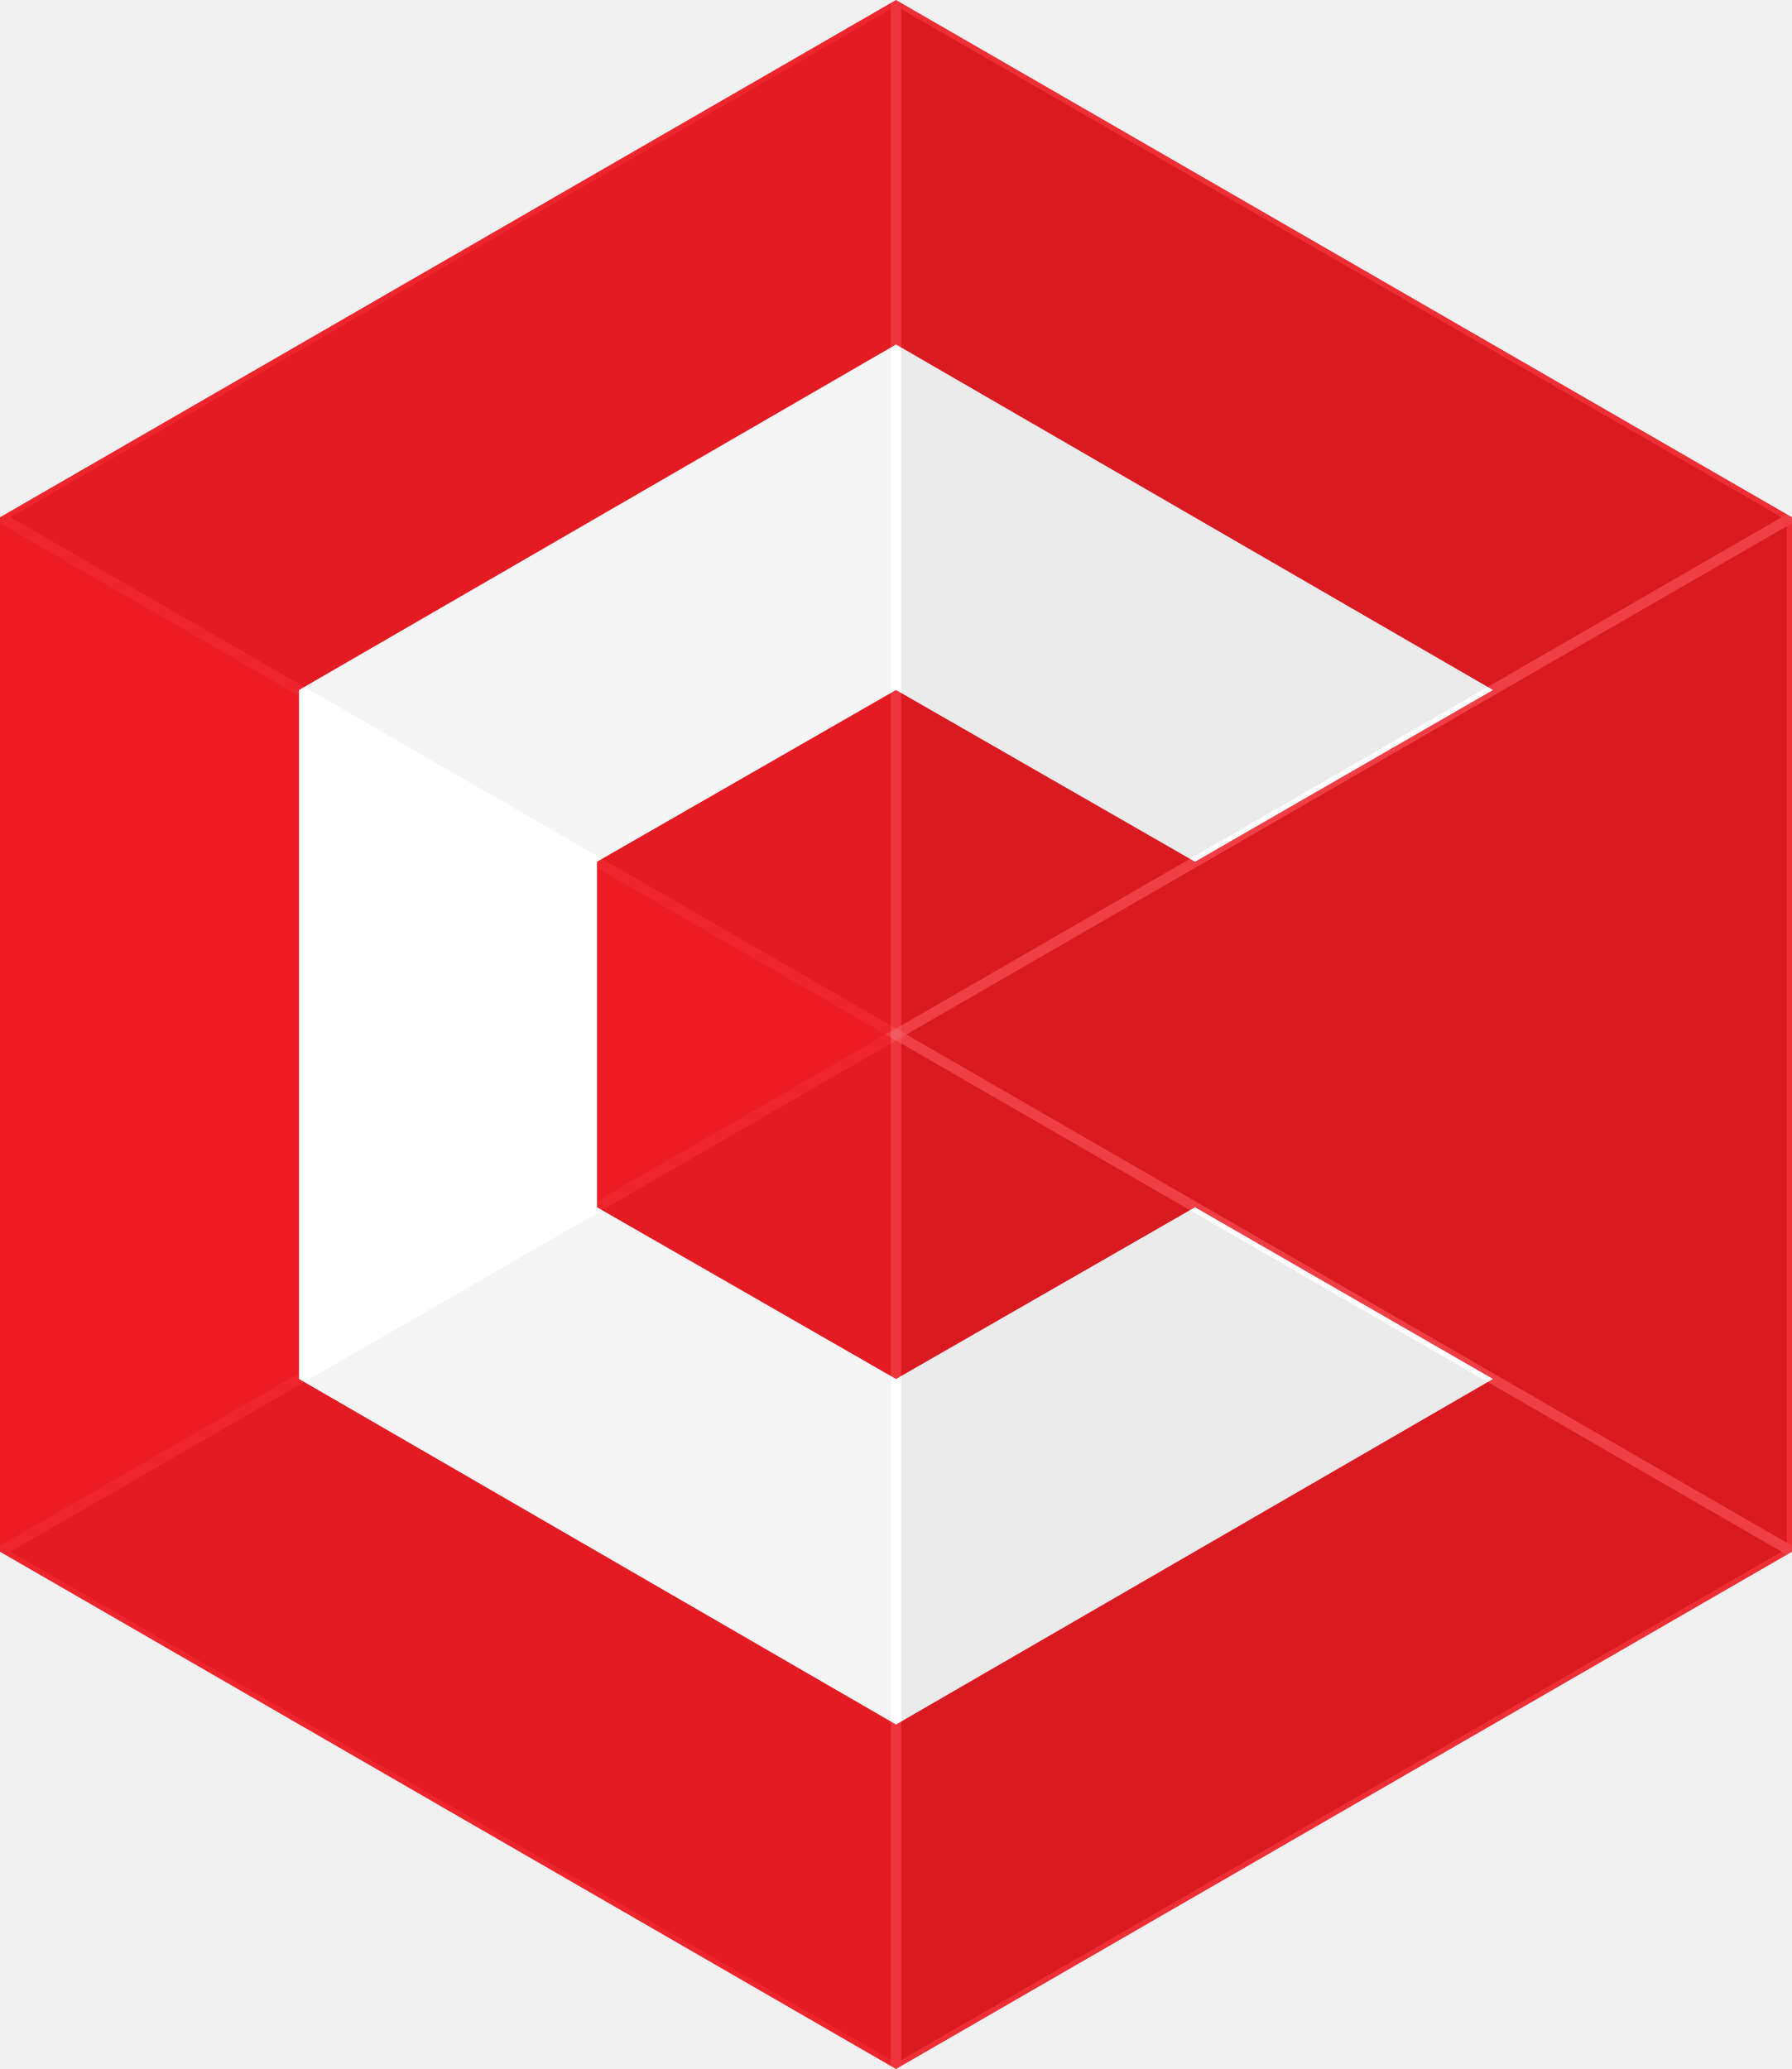
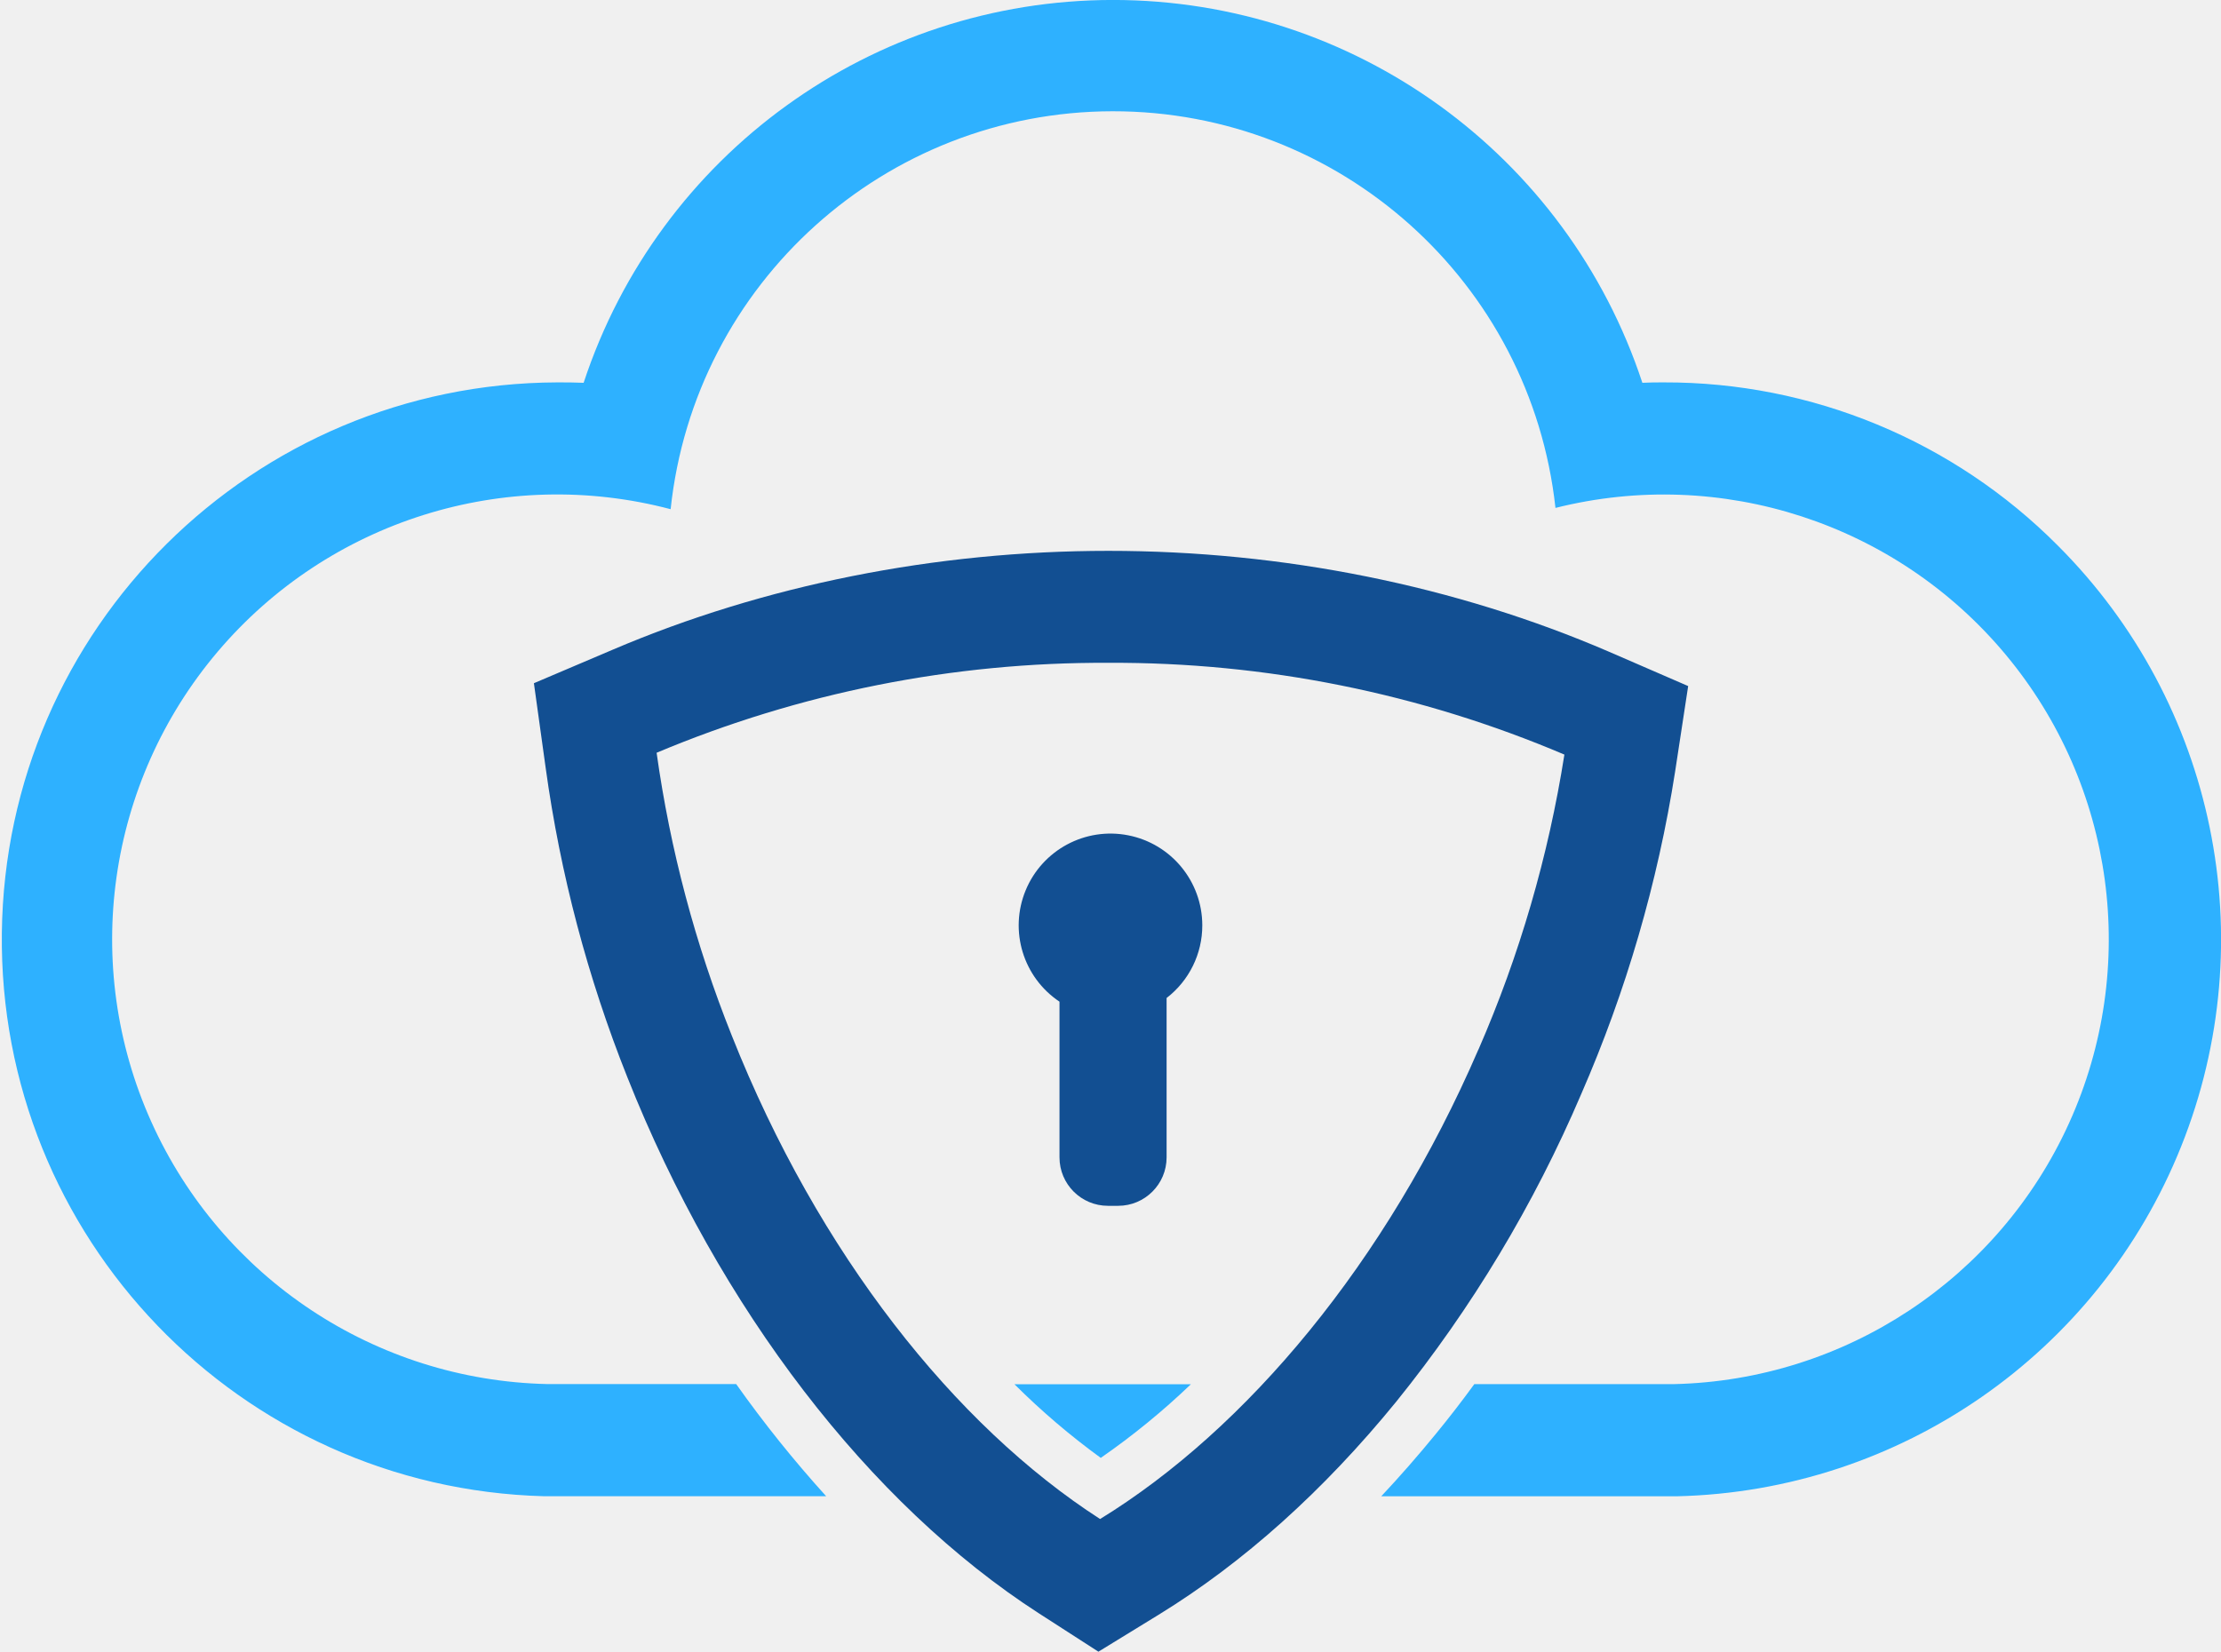
- <svg xmlns="http://www.w3.org/2000/svg" version="1.1" id="Warstwa_1" x="0px" y="0px" width="173.2px" height="200px" viewBox="0 0 173.2 200" enable-background="new 0 0 173.2 200" xml:space="preserve">
-   <polygon fill="#ED1C24" points="0,150 0,50 86.6,0 173.2,50 173.2,150 86.6,200 " />
-   <polygon fill="#FFFFFF" points="86.6,133.3 57.7,116.7 57.7,83.3 86.6,66.7 115.5,83.3 144.3,66.7 86.6,33.3 28.9,66.7 28.9,133.3   86.6,166.7 144.3,133.3 115.5,116.7 " />
-   <polygon opacity="0.04" stroke="#FFFFFF" stroke-miterlimit="10" enable-background="new    " points="0,50 86.6,100 86.6,0 " />
-   <polygon opacity="0.04" stroke="#FFFFFF" stroke-miterlimit="10" enable-background="new    " points="0,150 86.6,200 86.6,100 " />
-   <polygon opacity="0.08" stroke="#FFFFFF" stroke-miterlimit="10" enable-background="new    " points="86.6,100 173.2,150 173.2,50   " />
-   <polygon fill-opacity="0" points="86.6,100 0,50 0,150 " />
-   <polygon opacity="0.08" stroke="#FFFFFF" stroke-miterlimit="10" enable-background="new    " points="173.2,150 86.6,100 86.6,200   " />
-   <polygon opacity="0.08" stroke="#FFFFFF" stroke-miterlimit="10" enable-background="new    " points="173.2,50 86.6,0 86.6,100 " />
+ <svg xmlns="http://www.w3.org/2000/svg" viewBox="0 0 435.5 323.95">
+   <defs>
+     <style>.cls-1{fill:#2eb1ff;}.cls-2{fill:#124f92;}</style>
+   </defs>
+   <g id="Capa_2" data-name="Capa 2">
+     <g id="Capa_1-2" data-name="Capa 1">
+       <path class="cls-1" d="M403.5,107a108.51,108.51,0,0,0-77.25-32c-1.4,0-2.81,0-4.21.08a109.29,109.29,0,0,0-207.6,0C112.72,75,111,75,109.25,75a109.25,109.25,0,0,0-2.58,218.46c.85,0,1.72,0,2.58,0H162a234.92,234.92,0,0,1-17.65-22H109.25c-.67,0-1.34,0-2,0A87.25,87.25,0,1,1,131.5,99.87,87.25,87.25,0,0,1,305,99.62a87.25,87.25,0,1,1,23.28,171.85c-.66,0-1.33,0-2,0H289.09q-3.64,5-7.51,9.72-5.25,6.43-10.74,12.28h55.41c.86,0,1.73,0,2.58,0A109.24,109.24,0,0,0,403.5,107ZM215.84,285.94a144.08,144.08,0,0,0,17.67-14.44H198.92A144,144,0,0,0,215.84,285.94Z" />
+       <path class="cls-2" d="M315.48,127.82c-30-12.94-63.88-19.78-98.14-19.78-33.89,0-67.51,6.71-97.23,19.4L104.69,134,107,150.63A259.49,259.49,0,0,0,123,211.25c18,45.37,47.43,83.71,80.74,105.2l11.64,7.5,11.8-7.24c16.66-10.23,32.34-24.3,46.61-41.81a256.07,256.07,0,0,0,36.26-60.32,257.81,257.81,0,0,0,18.41-63.24l2.56-16.78Zm-25.58,78c-18.08,41.87-45.53,74.51-74.19,92.11-28.44-18.34-55.24-52-72.22-94.82a238.28,238.28,0,0,1-14.74-55.47A225.9,225.9,0,0,1,217.34,130a225.82,225.82,0,0,1,89.41,18A237.11,237.11,0,0,1,289.9,205.85Z" />
+       <path class="cls-2" d="M235.75,181.5a17.94,17.94,0,0,1-7,14.24V227a9.5,9.5,0,0,1-9.5,9.5h-2a9.5,9.5,0,0,1-9.5-9.5V196.46a18,18,0,1,1,28-15Z" />
+     </g>
+   </g>
</svg>
